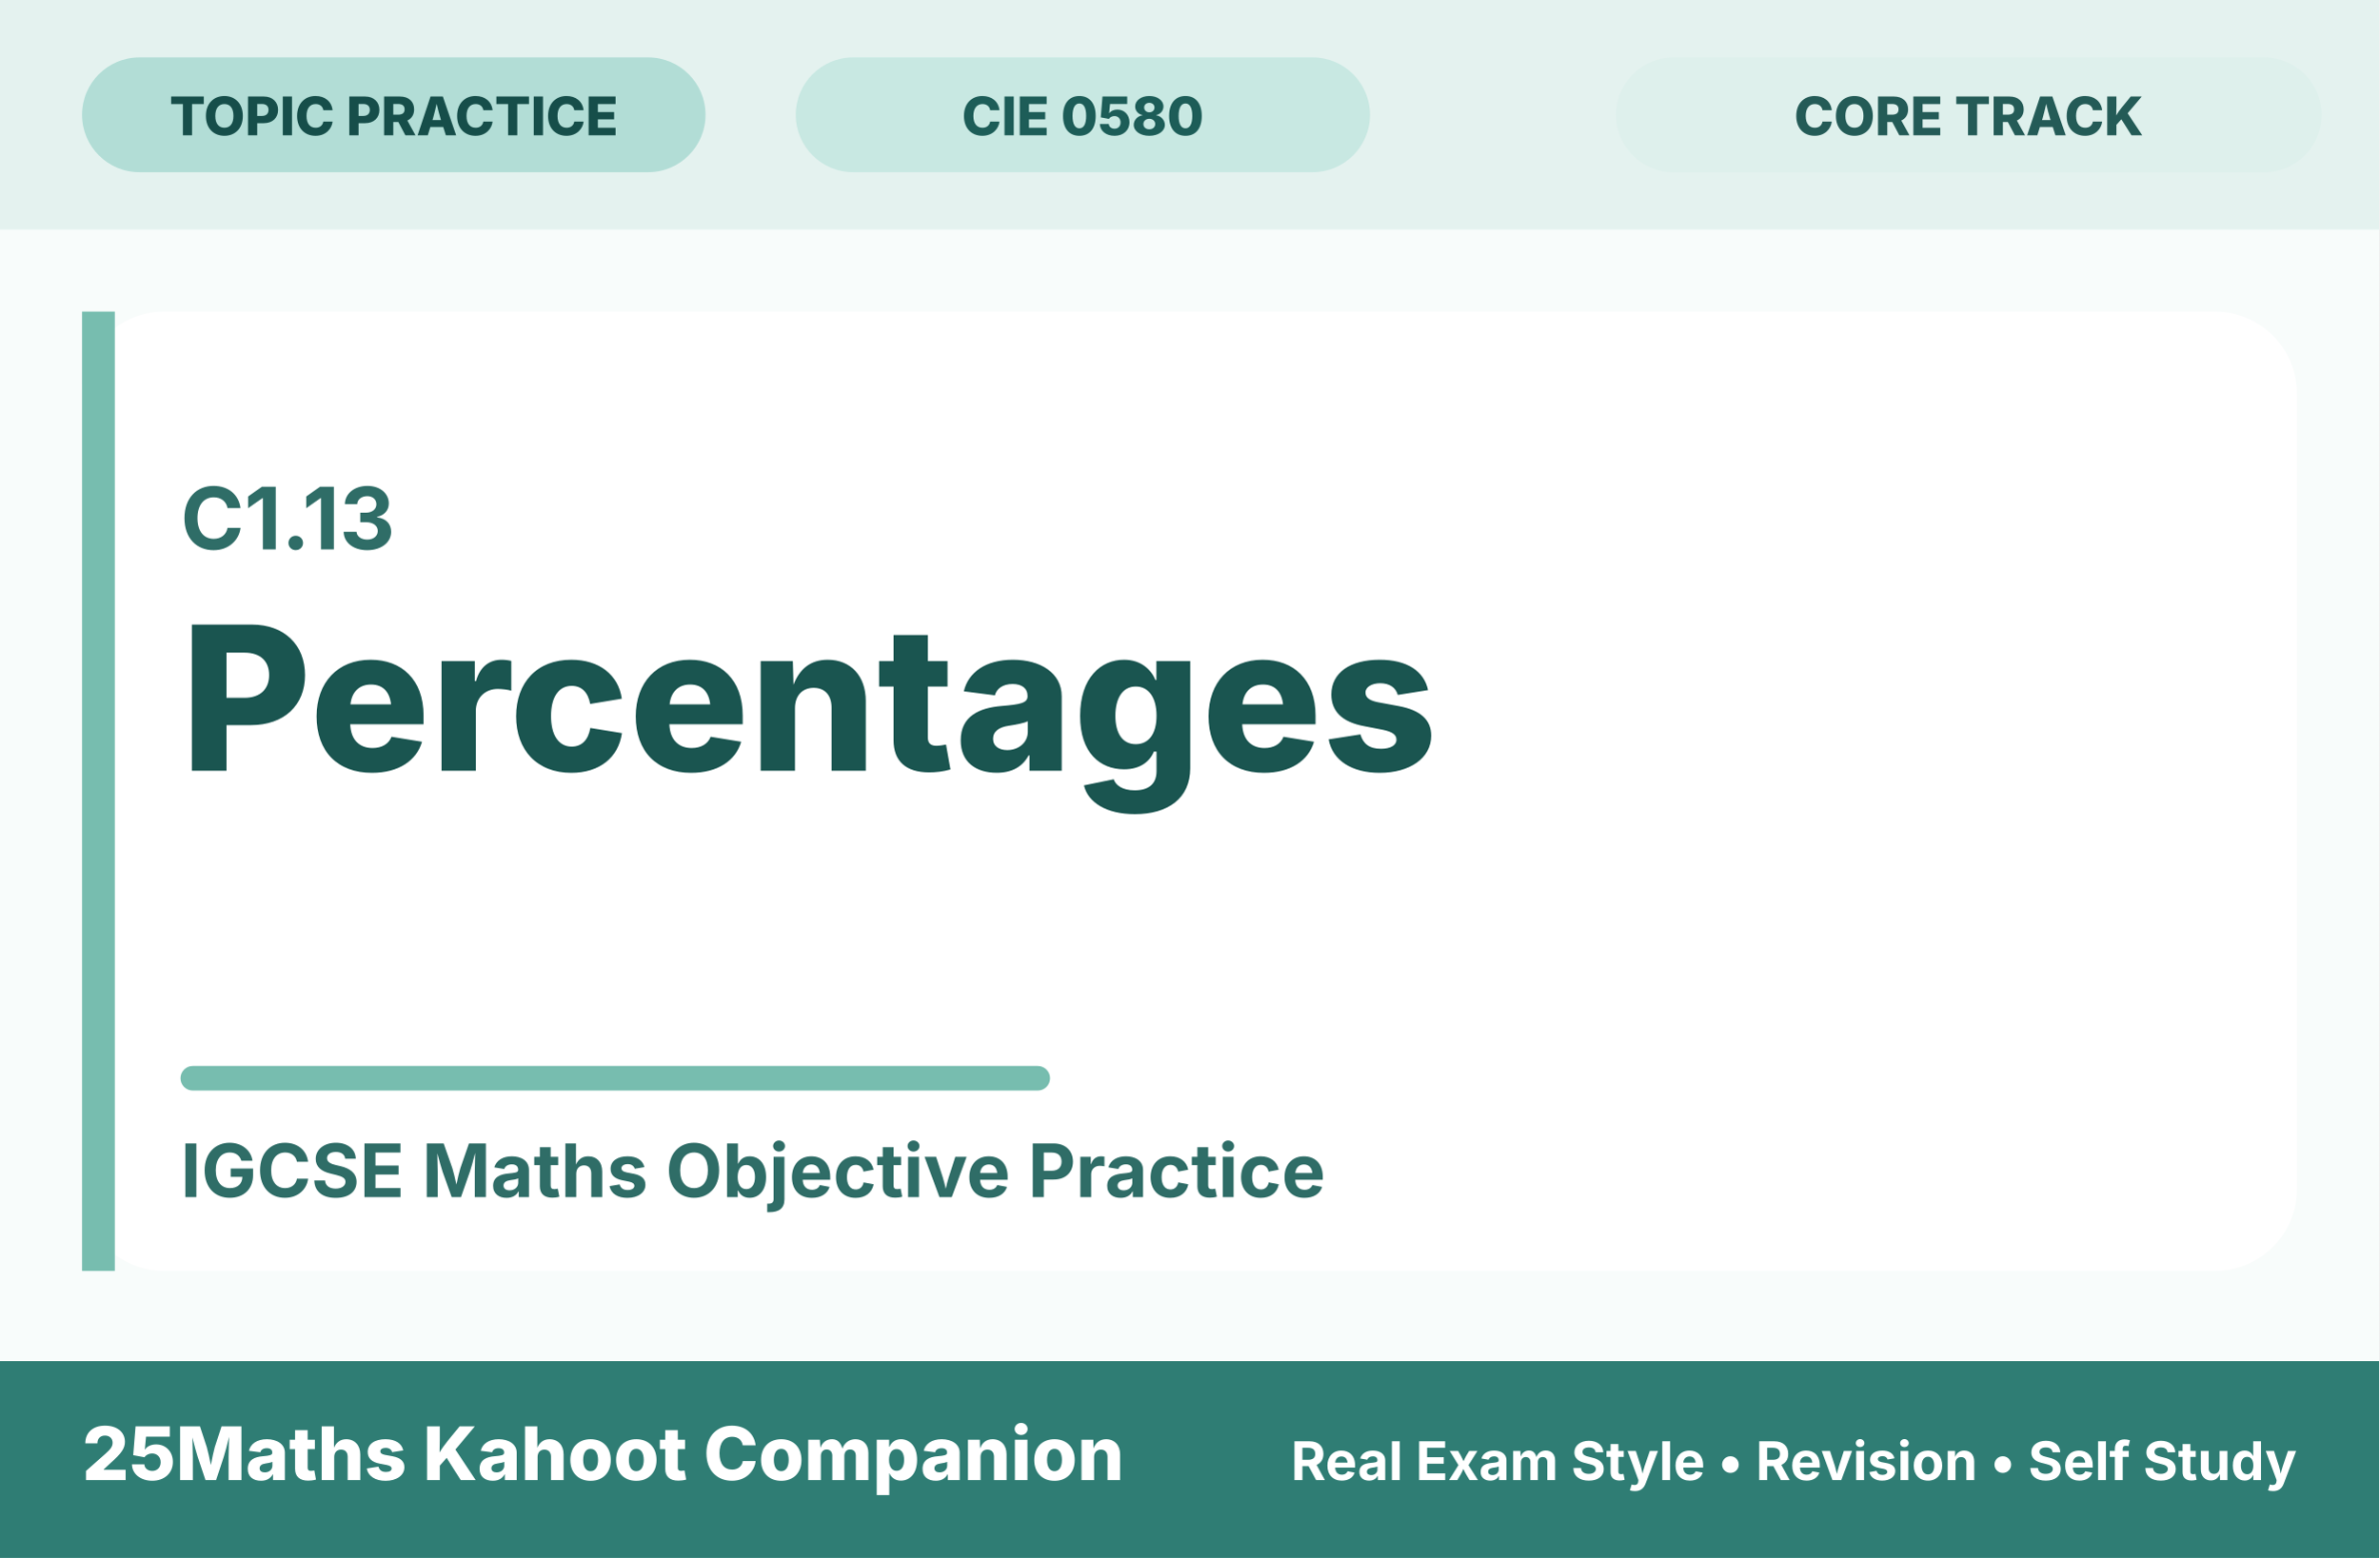
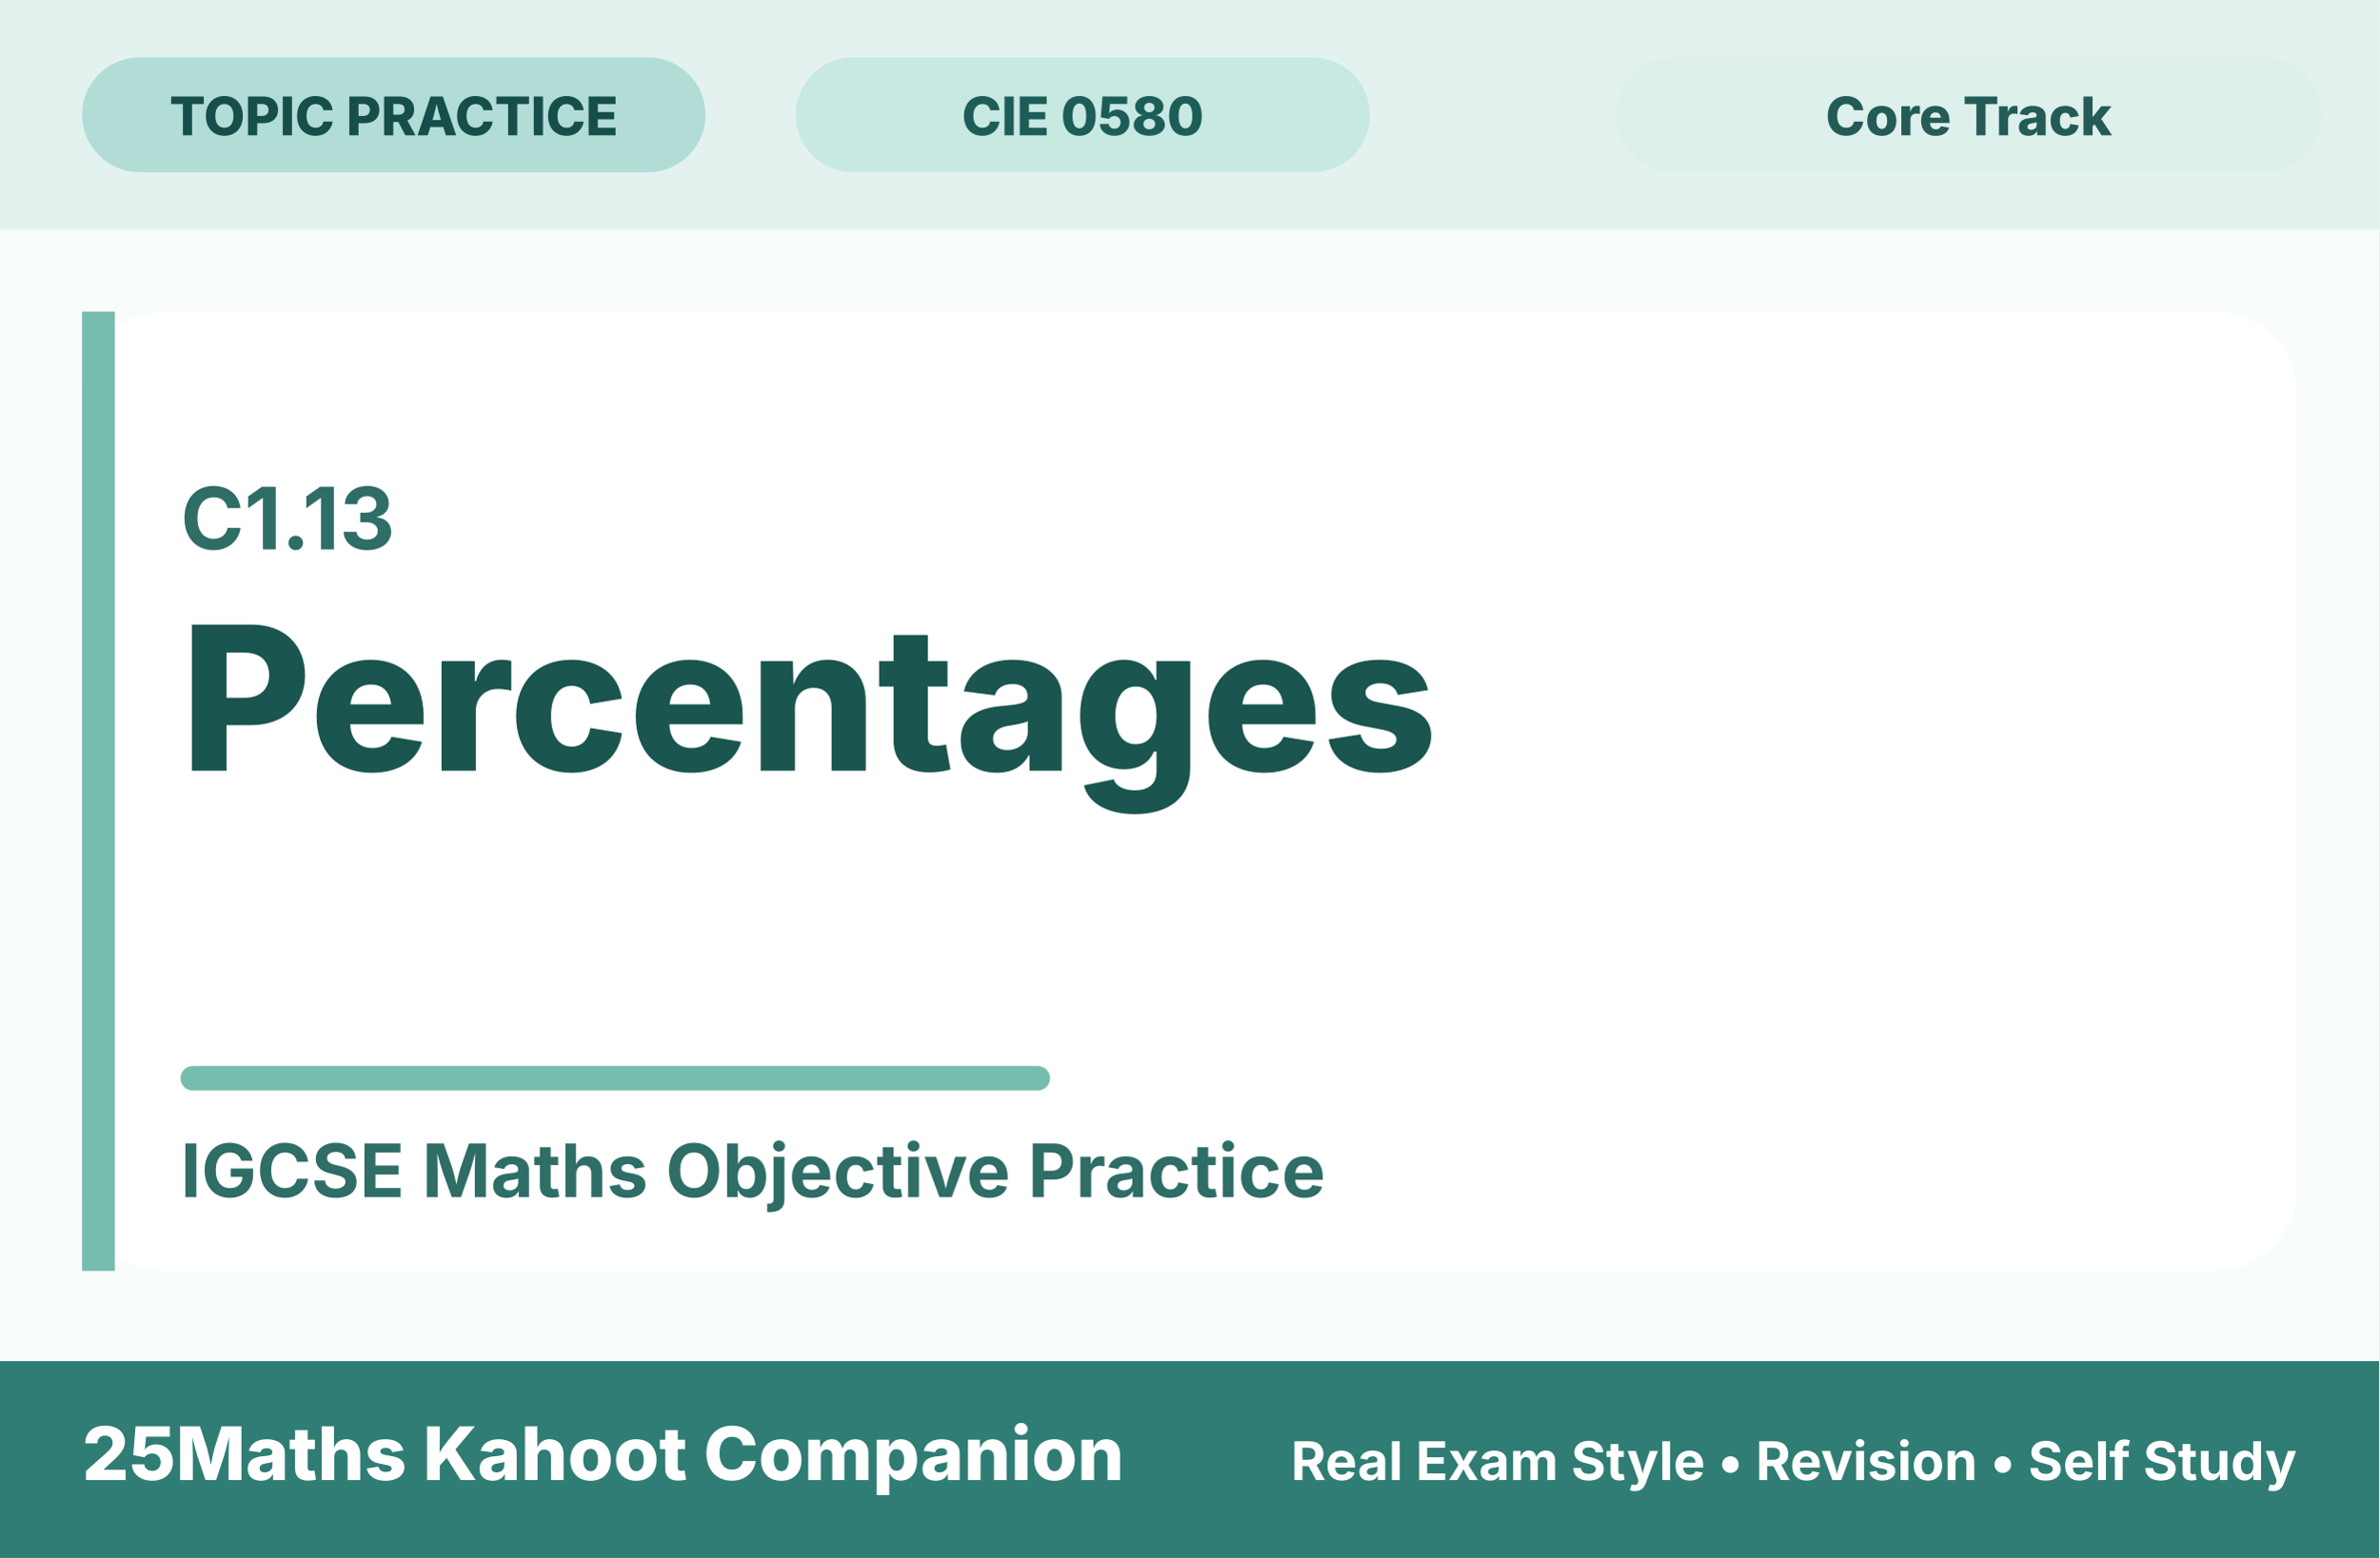
<svg xmlns="http://www.w3.org/2000/svg" width="2320" height="1520" viewBox="0 0 580 380" role="img" aria-label="C1.13 Kahoot cover" text-rendering="geometricPrecision" shape-rendering="geometricPrecision">
  <rect width="580" height="380" fill="#F8FCFB" />
  <rect x="0" y="0" width="580" height="56" fill="#E4F2EF" />
  <rect x="20" y="14" width="152" height="28" rx="14" fill="#B2DDD6" />
  <text x="96" y="33" text-anchor="middle" font-family="Avenir Next, Inter, Arial, sans-serif" font-size="13" font-weight="800" fill="#164E4A">TOPIC PRACTICE</text>
  <rect x="194" y="14" width="140" height="28" rx="14" fill="#C8E8E2" />
  <text x="264" y="33" text-anchor="middle" font-family="Avenir Next, Inter, Arial, sans-serif" font-size="13" font-weight="800" fill="#1D5D58">CIE 0580</text>
  <rect x="394" y="14" width="172" height="28" rx="14" fill="#DEF0EC" />
-   <text x="480" y="33" text-anchor="middle" font-family="Avenir Next, Inter, Arial, sans-serif" font-size="13" font-weight="800" fill="#245B57">CORE TRACK</text>
+   <text x="480" y="33" text-anchor="middle" font-family="Avenir Next, Inter, Arial, sans-serif" font-size="13" font-weight="800" fill="#245B57">Core Track</text>
  <rect x="20" y="76" width="540" height="234" rx="20" fill="#FFFFFF" />
  <rect x="20" y="76" width="8" height="234" fill="#77BDAF" />
  <text x="44" y="134" font-family="Avenir Next, Inter, Arial, sans-serif" font-size="21" font-weight="700" fill="#2F6D67">C1.13</text>
  <text x="44" y="188" font-family="Avenir Next, Inter, Arial, sans-serif" font-size="49" font-weight="800" fill="#1A5550">Percentages</text>
  <rect x="44" y="260" width="212" height="6" rx="3" fill="#77BDAF" />
  <text x="44" y="292" font-family="Avenir Next, Inter, Arial, sans-serif" font-size="18" font-weight="700" fill="#2F6D67">IGCSE Maths Objective Practice</text>
  <rect x="0" y="332" width="580" height="48" fill="#2F7D74" />
  <text x="20" y="361" font-family="Avenir Next, Inter, Arial, sans-serif" font-size="18" font-weight="800" fill="#FFFFFF">25Maths Kahoot Companion</text>
  <text x="560" y="361" text-anchor="end" font-family="Avenir Next, Inter, Arial, sans-serif" font-size="13" font-weight="700" fill="#FFFFFF">Real Exam Style • Revision • Self Study</text>
</svg>
